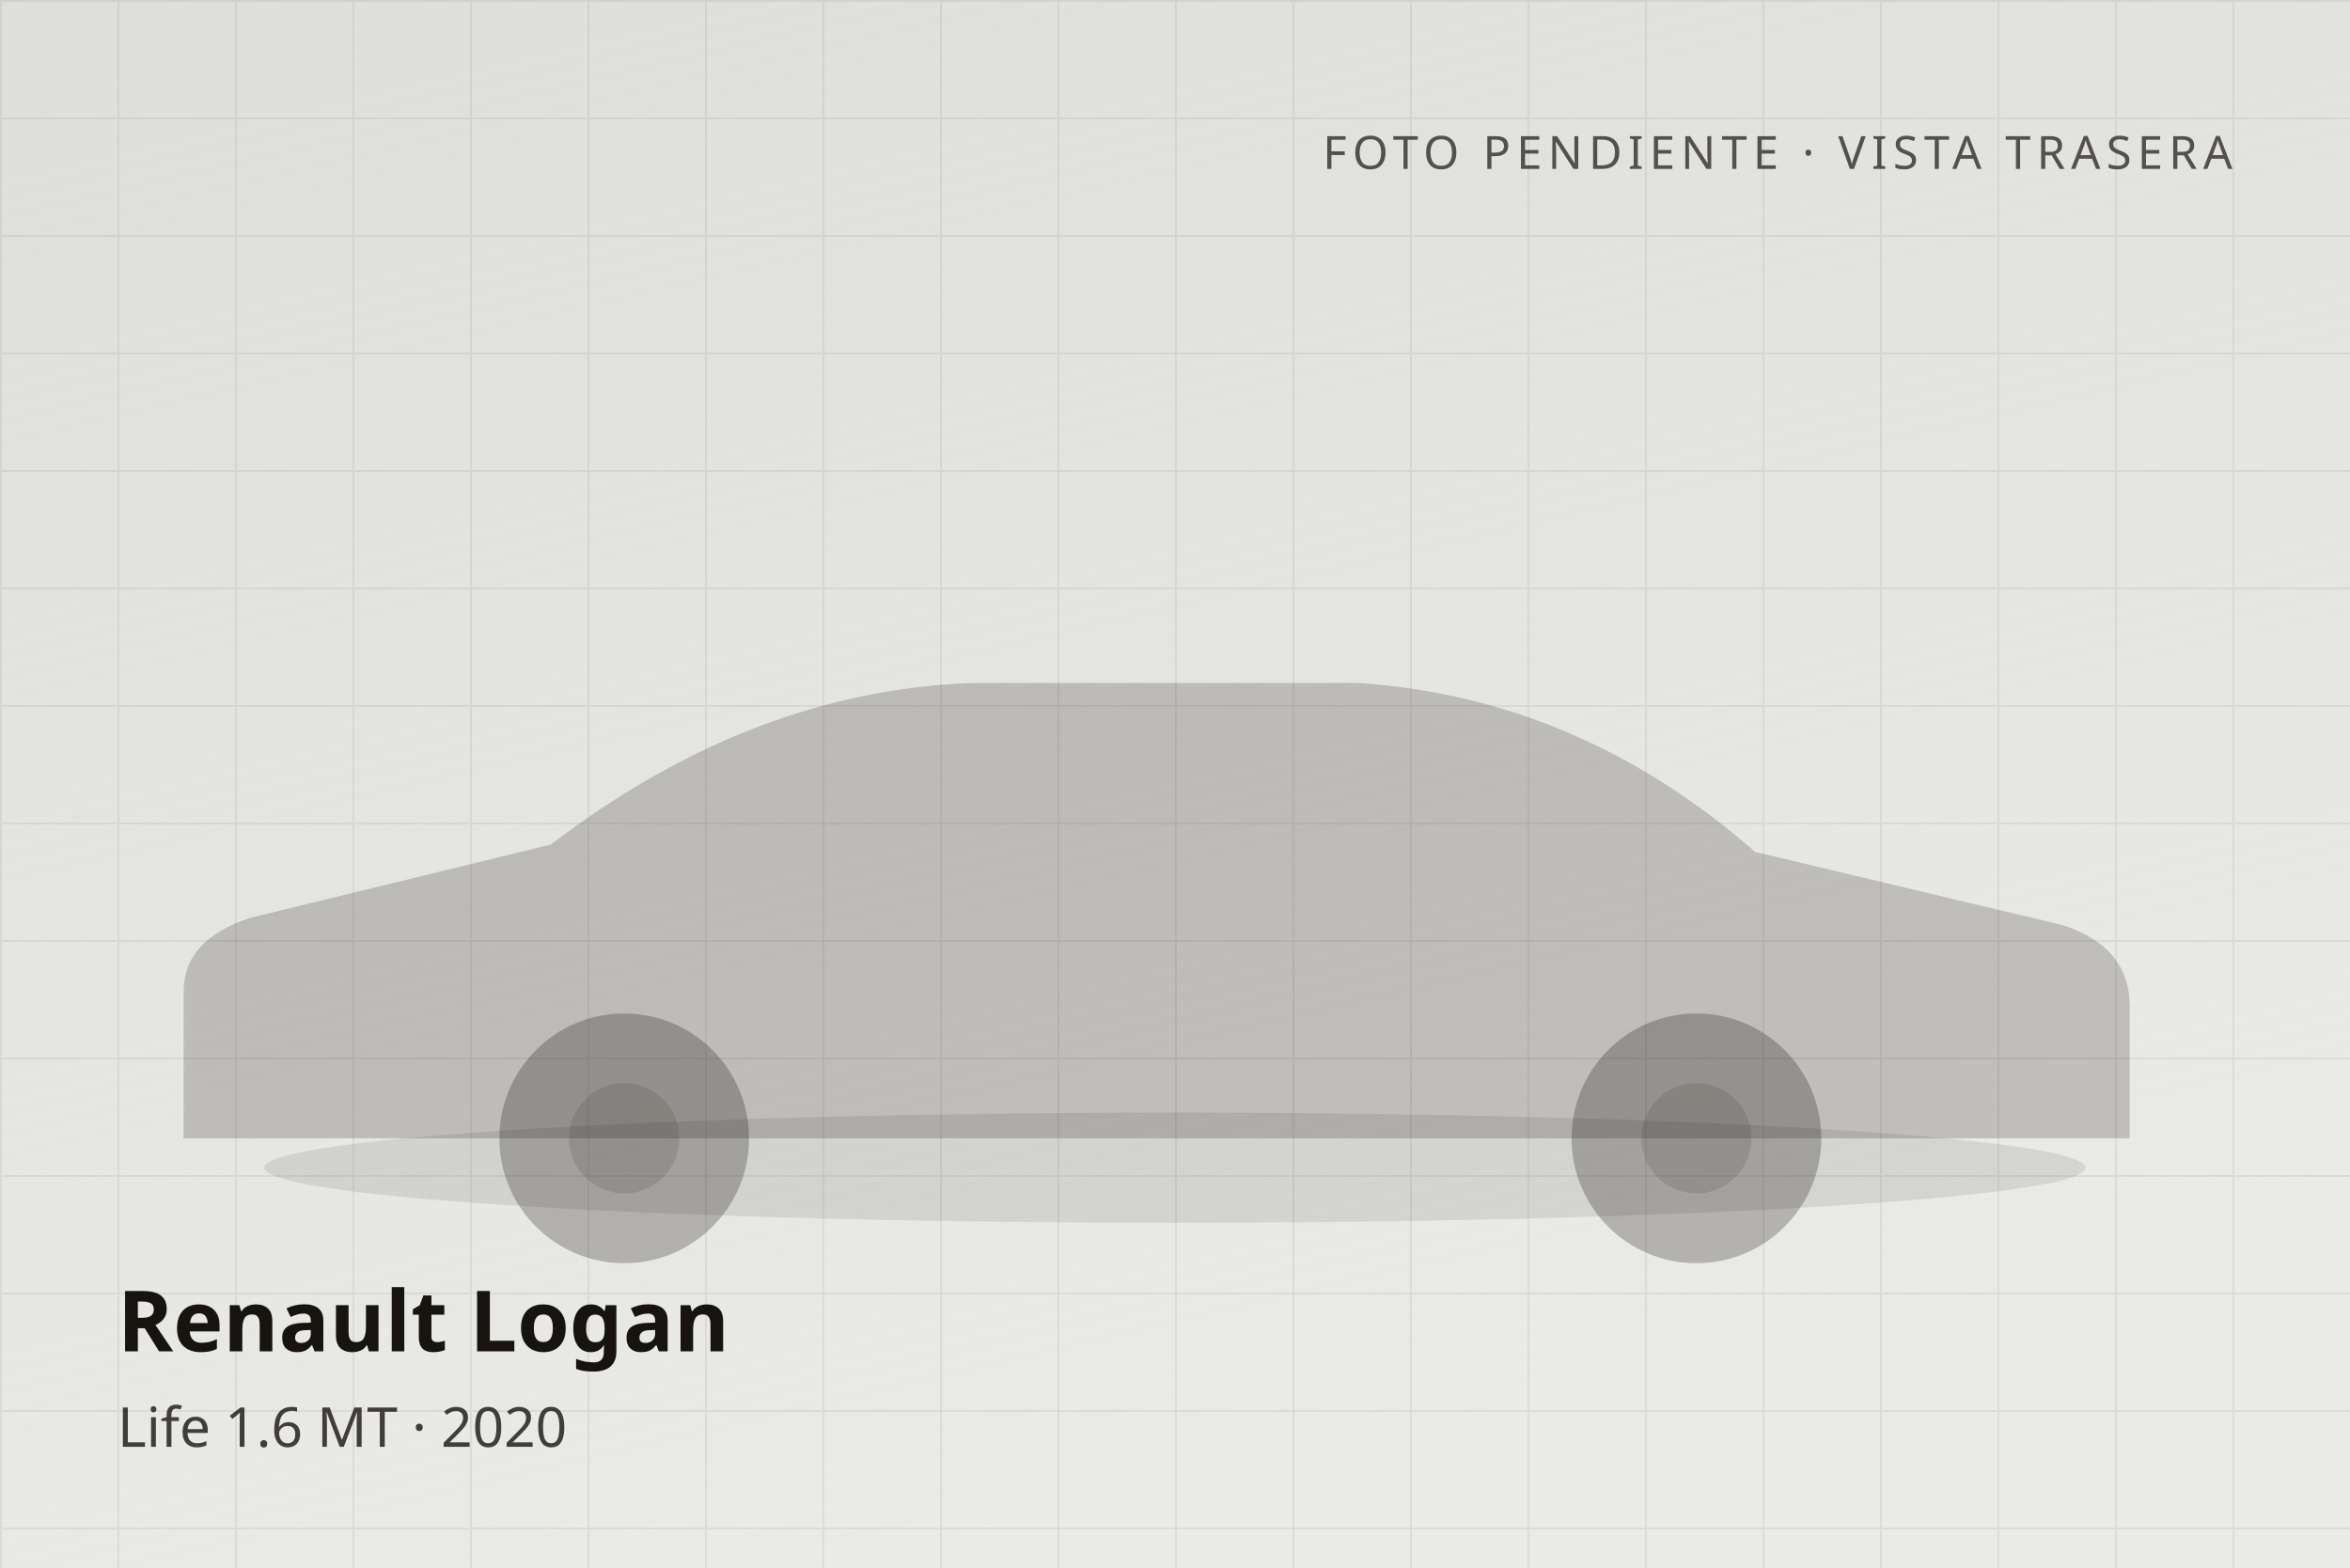
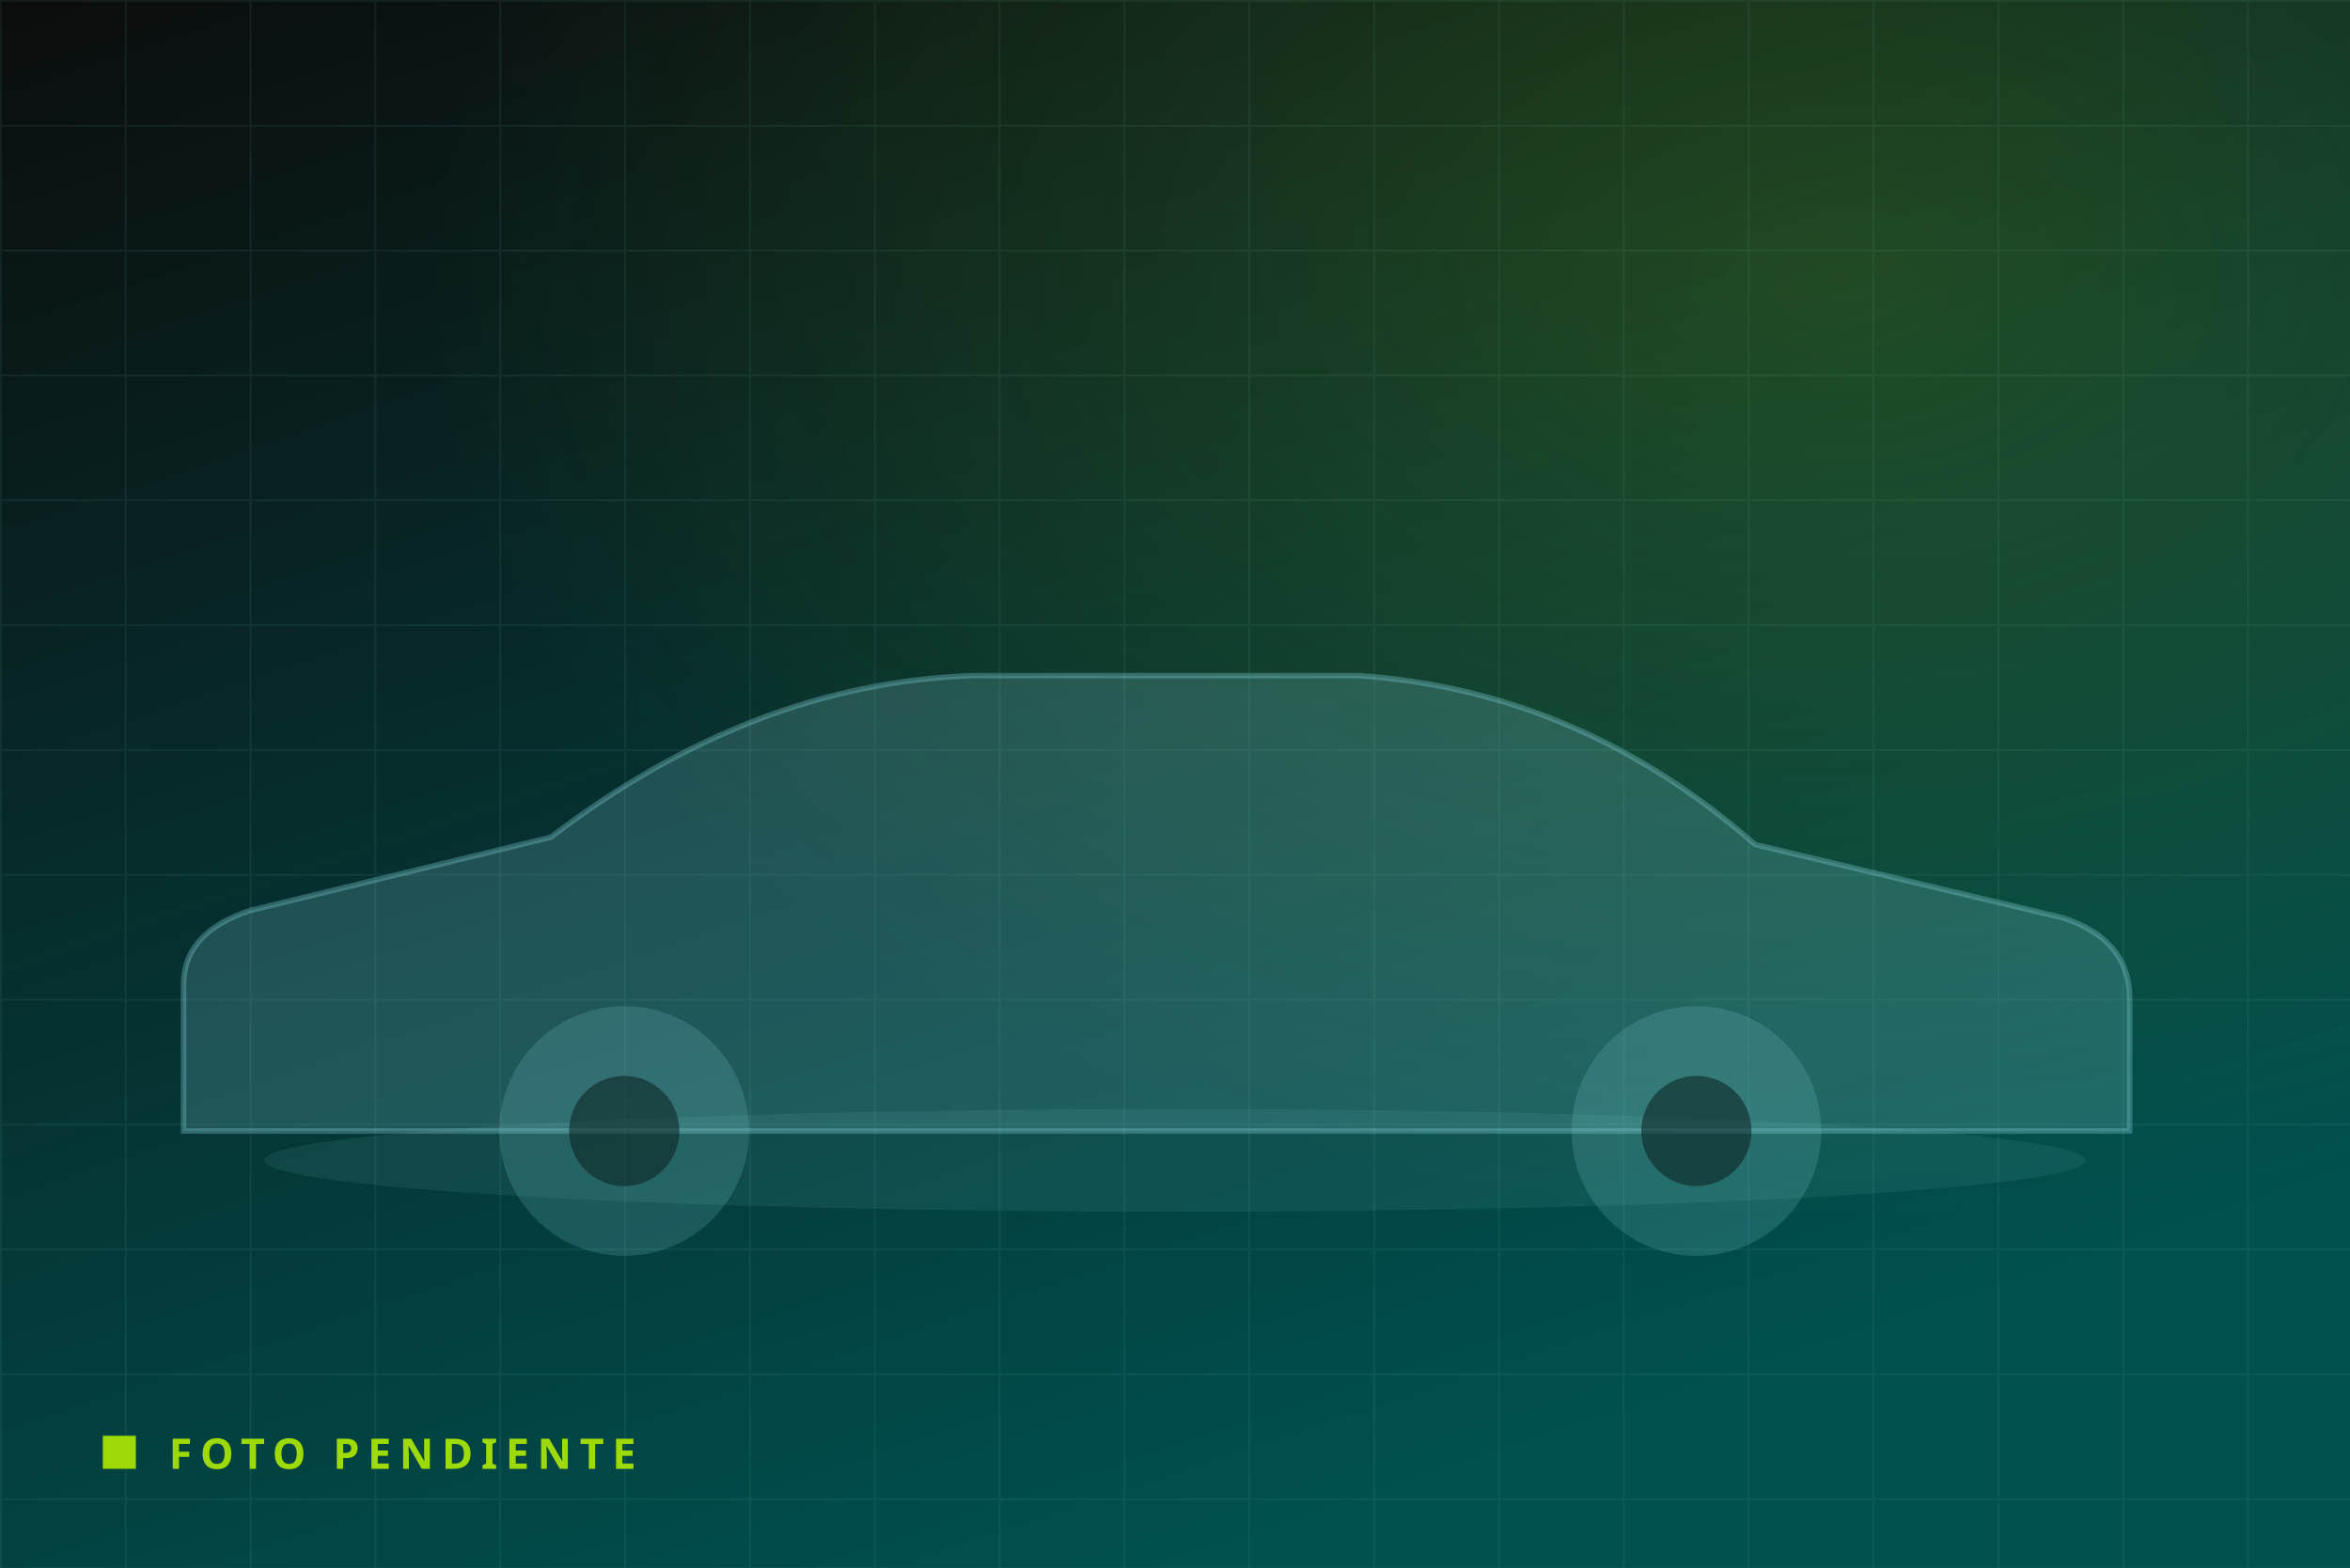
- <svg xmlns="http://www.w3.org/2000/svg" viewBox="0 0 640 427" width="640" height="427" role="img" aria-label="Imagen de referencia pendiente de Renault Logan">
+ <svg xmlns="http://www.w3.org/2000/svg" viewBox="0 0 640 427" width="640" height="427" role="img" aria-label="Imagen de referencia pendiente">
  <defs>
-     <linearGradient id="fondo" x1="0" y1="0" x2="0.35" y2="1">
-       <stop offset="0%" stop-color="#dcdcd8" stop-opacity="0.95" />
-       <stop offset="100%" stop-color="#dcdcd8" stop-opacity="0.6" />
+     <linearGradient id="fg62" x1="0" y1="0" x2="0.5" y2="1">
+       <stop offset="0%" stop-color="#0B0D0C" />
+       <stop offset="100%" stop-color="#005150" />
    </linearGradient>
-     <pattern id="rejilla" width="32" height="32" patternUnits="userSpaceOnUse">
-       <path d="M32 0 L0 0 0 32" fill="none" stroke="#17130f" stroke-opacity="0.07" stroke-width="1" />
+     <radialGradient id="hg62" cx="0.78" cy="0.18" r="0.6">
+       <stop offset="0%" stop-color="#AEEA00" stop-opacity="0.16" />
+       <stop offset="100%" stop-color="#AEEA00" stop-opacity="0" />
+     </radialGradient>
+     <pattern id="rg62" width="34" height="34" patternUnits="userSpaceOnUse">
+       <path d="M34 0 L0 0 0 34" fill="none" stroke="#7ECAD1" stroke-opacity="0.08" stroke-width="1" />
    </pattern>
  </defs>
-   <rect width="640" height="427" fill="url(#fondo)" />
-   <rect width="640" height="427" fill="url(#rejilla)" />
-   <g transform="translate(0,60)">
-     <ellipse cx="320" cy="258" rx="248" ry="15" fill="#17130f" opacity="0.10" />
-     <path d="M50 250 L50 210 Q50 196 68 190 L150 170 Q205 128 265 126 L370 126 Q430 130 478 172 L562 192 Q580 198 580 214 L580 250 Z" fill="#17130f" opacity="0.20" />
-     <circle cx="170" cy="250" r="34" fill="#17130f" opacity="0.26" />
-     <circle cx="170" cy="250" r="15" fill="#17130f" opacity="0.12" />
-     <circle cx="462" cy="250" r="34" fill="#17130f" opacity="0.26" />
-     <circle cx="462" cy="250" r="15" fill="#17130f" opacity="0.12" />
+   <rect width="640" height="427" fill="url(#fg62)" />
+   <rect width="640" height="427" fill="url(#rg62)" />
+   <rect width="640" height="427" fill="url(#hg62)" />
+   <g transform="translate(0,58)">
+     <ellipse cx="320" cy="258" rx="248" ry="14" fill="#7ECAD1" opacity="0.10" />
+     <path d="M50 250 L50 210 Q50 196 68 190 L150 170 Q205 128 265 126 L370 126 Q430 130 478 172 L562 192 Q580 198 580 214 L580 250 Z" fill="#7ECAD1" opacity="0.22" />
+     <path d="M50 250 L50 210 Q50 196 68 190 L150 170 Q205 128 265 126 L370 126 Q430 130 478 172 L562 192 Q580 198 580 214 L580 250 Z" fill="none" stroke="#7ECAD1" stroke-opacity="0.35" stroke-width="1.5" />
+     <circle cx="170" cy="250" r="34" fill="#7ECAD1" opacity="0.20" />
+     <circle cx="170" cy="250" r="15" fill="#0A1F1E" opacity="0.55" />
+     <circle cx="462" cy="250" r="34" fill="#7ECAD1" opacity="0.20" />
+     <circle cx="462" cy="250" r="15" fill="#0A1F1E" opacity="0.55" />
  </g>
-   <text x="608" y="46" text-anchor="end" font-family="system-ui, sans-serif" font-size="12.5" letter-spacing="1.6" fill="#17130f" opacity="0.7">FOTO PENDIENTE · VISTA TRASERA</text>
-   <text x="32" y="368" font-family="system-ui, sans-serif" font-size="23" font-weight="700" fill="#17130f">Renault Logan</text>
-   <text x="32" y="394" font-family="system-ui, sans-serif" font-size="15" fill="#17130f" opacity="0.8">Life 1.6 MT · 2020</text>
+   <g opacity="0.9">
+     <rect x="28" y="391" width="9" height="9" fill="#AEEA00" />
+     <text x="46" y="400" font-family="system-ui, sans-serif" font-size="11.5" font-weight="600" letter-spacing="2.2" fill="#AEEA00">FOTO PENDIENTE</text>
+   </g>
</svg>
